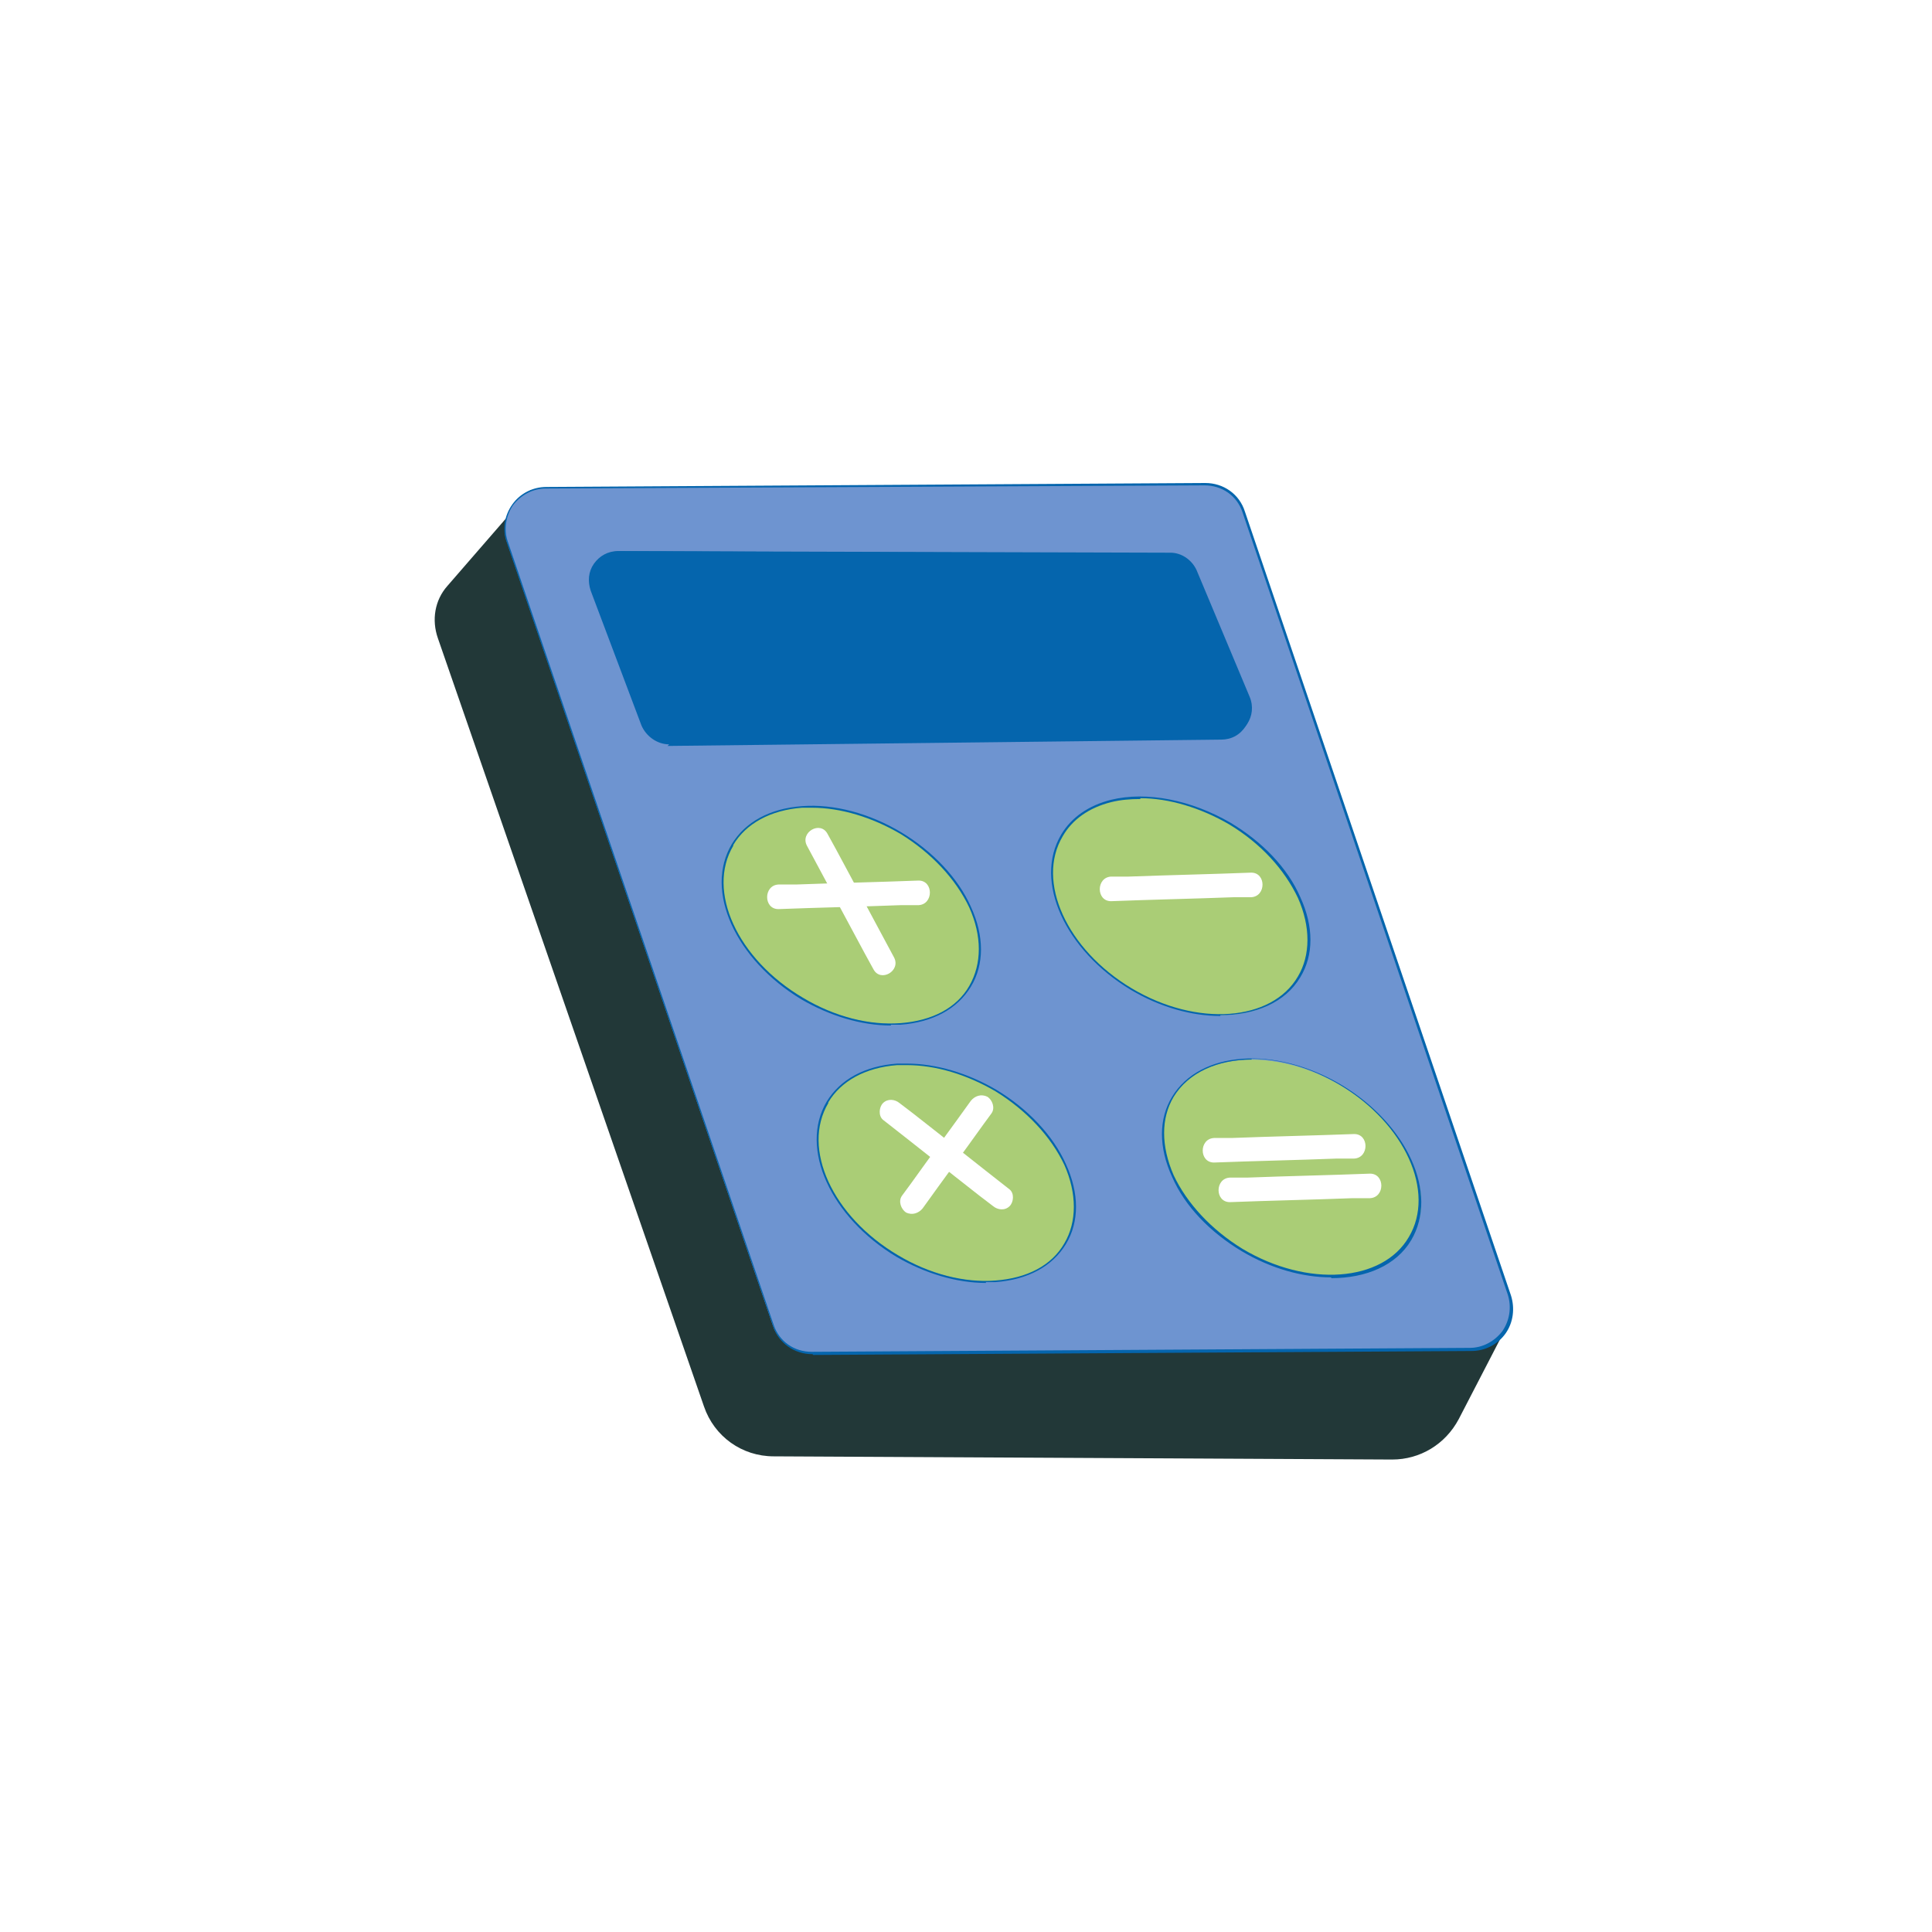
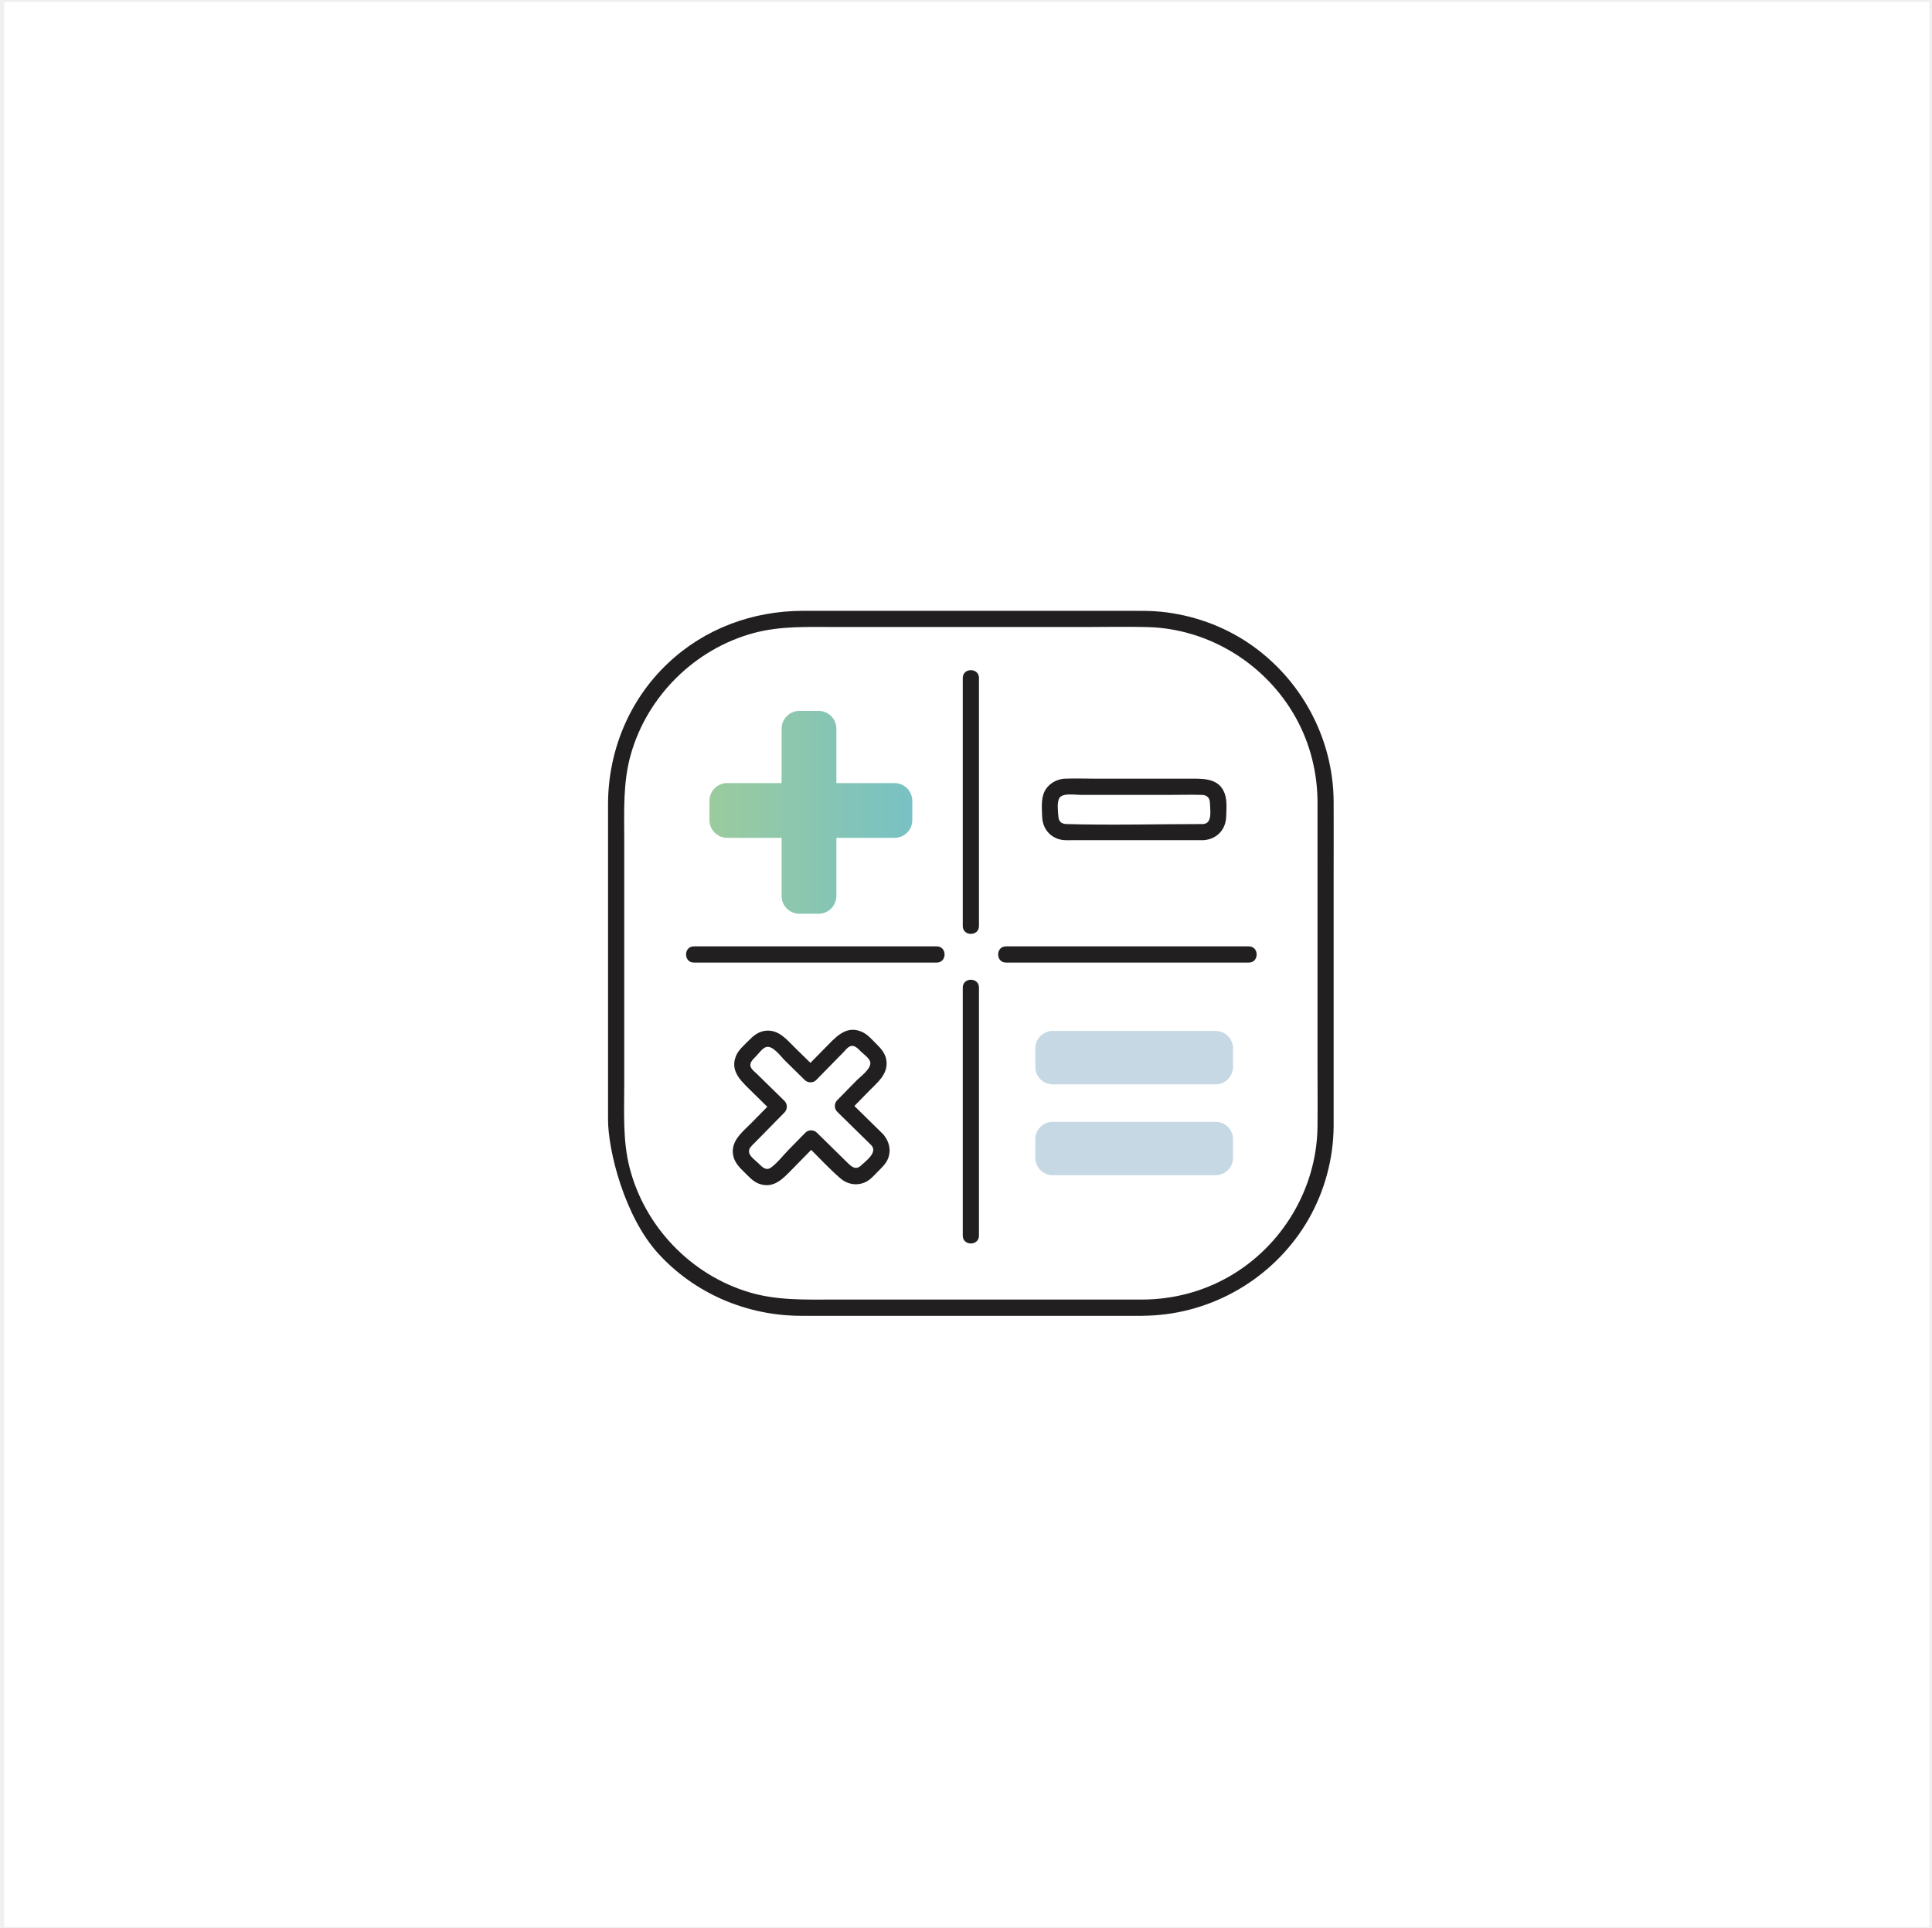
- <svg xmlns="http://www.w3.org/2000/svg" width="40" height="40" viewBox="0 0 40 40" fill="none">
-   <rect width="40" height="40" fill="white" />
-   <g clip-path="url(#clip0_1202_5277)">
-     <path d="M16.018 30.152L28.824 30.218C29.398 30.218 29.923 29.906 30.202 29.381L31.169 27.512L24.069 11.738C23.938 11.508 23.692 11.361 23.43 11.361L10.984 10.148L9.262 12.132C9 12.427 8.934 12.837 9.066 13.214L14.575 29.119C14.788 29.742 15.362 30.152 16.018 30.152Z" fill="#223838" />
-     <path d="M16.822 28.021L30.448 27.939C31.022 27.939 31.431 27.365 31.251 26.824L25.758 10.591C25.643 10.246 25.315 10.017 24.955 10.017L11.296 10.099C10.722 10.099 10.312 10.672 10.492 11.214L16.002 27.447C16.116 27.791 16.444 28.021 16.805 28.021H16.822Z" fill="#6E94D0" />
-     <path d="M16.822 28.037C16.444 28.037 16.116 27.807 16.002 27.447L10.492 11.23C10.394 10.967 10.443 10.672 10.607 10.443C10.771 10.213 11.033 10.082 11.312 10.082L24.954 10C25.332 10 25.66 10.23 25.774 10.59L31.284 26.824C31.366 27.086 31.333 27.381 31.169 27.611C31.005 27.84 30.743 27.971 30.464 27.971L16.838 28.053L16.822 28.037ZM24.954 10.049L11.296 10.115C11.033 10.115 10.787 10.246 10.623 10.459C10.476 10.672 10.427 10.951 10.508 11.197L16.018 27.43C16.133 27.775 16.444 27.988 16.805 27.988L30.431 27.906C30.694 27.906 30.939 27.775 31.104 27.561C31.251 27.348 31.3 27.07 31.218 26.807L25.725 10.607C25.61 10.262 25.299 10.049 24.938 10.049H24.954Z" fill="#0565AD" />
-     <path d="M26.908 20.235C27.469 19.294 26.82 17.873 25.459 17.062C24.097 16.251 22.539 16.356 21.978 17.297C21.417 18.239 22.066 19.66 23.427 20.471C24.789 21.282 26.347 21.177 26.908 20.235Z" fill="#AACD76" />
-     <path d="M25.266 21.035C24.676 21.035 24.02 20.855 23.413 20.494C22.052 19.674 21.396 18.248 21.97 17.28C22.183 16.92 22.544 16.674 23.003 16.559C23.741 16.379 24.659 16.559 25.479 17.035C26.135 17.428 26.66 17.969 26.922 18.576C27.201 19.183 27.201 19.773 26.922 20.232C26.611 20.757 25.988 21.019 25.266 21.019V21.035ZM23.61 16.543C23.397 16.543 23.2 16.559 23.003 16.608C22.544 16.723 22.2 16.969 22.003 17.313C21.446 18.248 22.085 19.658 23.43 20.462C24.774 21.265 26.332 21.15 26.873 20.215C27.135 19.773 27.135 19.183 26.873 18.592C26.594 18.002 26.102 17.461 25.447 17.067C24.856 16.723 24.2 16.526 23.61 16.526V16.543Z" fill="#0565AD" />
-     <path d="M20.079 20.416C20.64 19.475 19.991 18.054 18.629 17.243C17.268 16.431 15.709 16.537 15.148 17.478C14.588 18.419 15.236 19.84 16.598 20.651C17.959 21.463 19.518 21.357 20.079 20.416Z" fill="#AACD76" />
-     <path d="M18.445 21.232C17.838 21.232 17.182 21.035 16.592 20.691C15.231 19.871 14.575 18.445 15.149 17.477C15.428 17.018 15.936 16.739 16.608 16.69C17.264 16.641 18.002 16.838 18.658 17.231C19.314 17.625 19.839 18.182 20.101 18.773C20.38 19.379 20.38 19.97 20.101 20.429C19.822 20.888 19.314 21.166 18.642 21.216C18.576 21.216 18.51 21.216 18.445 21.216V21.232ZM15.182 17.51C14.624 18.445 15.264 19.855 16.625 20.658C17.281 21.052 18.002 21.232 18.642 21.183C19.297 21.134 19.806 20.871 20.068 20.412C20.331 19.953 20.331 19.379 20.068 18.789C19.789 18.199 19.281 17.657 18.642 17.264C18.051 16.92 17.412 16.723 16.805 16.723C16.739 16.723 16.674 16.723 16.608 16.723C15.953 16.772 15.444 17.051 15.182 17.494V17.51Z" fill="#0565AD" />
-     <path d="M22.056 25.749C22.617 24.808 21.968 23.387 20.607 22.576C19.245 21.764 17.687 21.87 17.126 22.811C16.565 23.753 17.214 25.173 18.576 25.985C19.937 26.796 21.495 26.69 22.056 25.749Z" fill="#AACD76" />
-     <path d="M20.412 26.562C19.806 26.562 19.15 26.365 18.559 26.02C17.198 25.201 16.543 23.774 17.116 22.807C17.395 22.348 17.904 22.069 18.576 22.02C18.642 22.02 18.707 22.02 18.773 22.02C19.379 22.02 20.035 22.216 20.625 22.561C21.281 22.954 21.806 23.512 22.069 24.102C22.347 24.709 22.347 25.299 22.069 25.758C21.79 26.217 21.281 26.496 20.609 26.545C20.544 26.545 20.478 26.545 20.412 26.545V26.562ZM17.149 22.839C16.592 23.774 17.231 25.184 18.592 25.988C19.248 26.381 19.97 26.562 20.609 26.512C21.265 26.463 21.773 26.201 22.036 25.742C22.298 25.299 22.298 24.709 22.036 24.118C21.757 23.528 21.249 22.987 20.609 22.593C20.019 22.249 19.379 22.052 18.773 22.052C18.707 22.052 18.642 22.052 18.576 22.052C17.92 22.102 17.412 22.38 17.149 22.823V22.839Z" fill="#0565AD" />
-     <path d="M29.222 25.657C29.783 24.716 29.134 23.295 27.773 22.484C26.412 21.673 24.853 21.778 24.292 22.719C23.731 23.661 24.38 25.081 25.742 25.893C27.103 26.704 28.661 26.599 29.222 25.657Z" fill="#AACD76" />
-     <path d="M27.562 26.447C26.971 26.447 26.316 26.266 25.709 25.905C25.053 25.512 24.528 24.971 24.266 24.364C23.987 23.757 23.987 23.167 24.266 22.708C24.84 21.757 26.398 21.642 27.775 22.462C29.136 23.282 29.792 24.709 29.218 25.676C28.906 26.201 28.283 26.463 27.562 26.463V26.447ZM25.922 21.937C25.217 21.937 24.61 22.2 24.299 22.708C24.036 23.151 24.036 23.725 24.299 24.331C24.578 24.922 25.086 25.463 25.725 25.856C27.07 26.66 28.628 26.545 29.169 25.61C29.726 24.676 29.087 23.265 27.742 22.462C27.136 22.101 26.496 21.921 25.906 21.921L25.922 21.937Z" fill="#0565AD" />
-     <path d="M12.263 12.214L13.313 15.001C13.395 15.231 13.624 15.395 13.87 15.378L25.332 15.247C25.758 15.247 26.037 14.821 25.873 14.427L24.774 11.804C24.676 11.591 24.463 11.443 24.233 11.443L12.837 11.41C12.427 11.41 12.132 11.82 12.28 12.197L12.263 12.214Z" fill="#0565AD" />
-     <path d="M13.854 15.411C13.608 15.411 13.378 15.247 13.28 15.018L12.23 12.23C12.165 12.033 12.181 11.836 12.296 11.672C12.411 11.508 12.591 11.41 12.788 11.41L24.184 11.459C24.43 11.459 24.643 11.607 24.741 11.836L25.84 14.46C25.922 14.64 25.906 14.854 25.791 15.034C25.676 15.214 25.496 15.313 25.282 15.313L13.821 15.444L13.854 15.411ZM12.279 12.214L13.329 15.001C13.411 15.214 13.624 15.362 13.854 15.362L25.315 15.231C25.512 15.231 25.676 15.132 25.791 14.968C25.906 14.804 25.906 14.608 25.84 14.444L24.741 11.82C24.659 11.607 24.446 11.476 24.217 11.476L12.821 11.427C12.64 11.427 12.46 11.508 12.361 11.672C12.247 11.82 12.23 12.017 12.296 12.197L12.279 12.214Z" fill="#0565AD" />
-     <path d="M18.51 19.822C18.117 19.084 17.707 18.33 17.313 17.592L17.133 17.264C16.985 16.985 16.559 17.231 16.707 17.51C17.1 18.248 17.51 19.002 17.904 19.74L18.084 20.068C18.232 20.347 18.658 20.101 18.51 19.822Z" fill="white" />
-     <path d="M16.116 18.822C16.969 18.789 17.805 18.773 18.658 18.74H19.019C19.33 18.723 19.33 18.231 19.019 18.231C18.166 18.264 17.33 18.281 16.477 18.313H16.116C15.805 18.33 15.805 18.822 16.116 18.822Z" fill="white" />
-     <path d="M23.003 18.658C23.856 18.625 24.692 18.608 25.545 18.576H25.905C26.217 18.559 26.217 18.067 25.905 18.067C25.053 18.1 24.217 18.117 23.364 18.149H23.003C22.692 18.166 22.692 18.658 23.003 18.658Z" fill="white" />
-     <path d="M25.135 24.069C25.987 24.036 26.824 24.02 27.676 23.987H28.037C28.349 23.97 28.349 23.479 28.037 23.479C27.184 23.511 26.348 23.528 25.495 23.561H25.135C24.823 23.577 24.823 24.069 25.135 24.069Z" fill="white" />
-     <path d="M25.463 24.889C26.316 24.856 27.152 24.84 28.005 24.807H28.365C28.677 24.791 28.677 24.299 28.365 24.299C27.513 24.332 26.676 24.348 25.824 24.381H25.463C25.151 24.397 25.151 24.889 25.463 24.889Z" fill="white" />
-     <path d="M20.904 24.627C20.232 24.102 19.576 23.577 18.904 23.052L18.625 22.839C18.527 22.757 18.379 22.741 18.281 22.839C18.199 22.921 18.183 23.102 18.281 23.184C18.953 23.708 19.609 24.233 20.281 24.758L20.56 24.971C20.659 25.053 20.806 25.069 20.904 24.971C20.986 24.889 21.003 24.709 20.904 24.627Z" fill="white" />
-     <path d="M20.101 22.79C19.691 23.363 19.265 23.937 18.855 24.511L18.674 24.757C18.592 24.872 18.658 25.036 18.756 25.102C18.887 25.167 19.019 25.118 19.101 25.02C19.511 24.446 19.937 23.872 20.347 23.298L20.527 23.052C20.609 22.937 20.544 22.773 20.445 22.708C20.314 22.642 20.183 22.691 20.101 22.79Z" fill="white" />
+ <svg xmlns="http://www.w3.org/2000/svg" width="449" height="448" viewBox="0 0 449 448" fill="none">
+   <rect width="447.401" height="447.401" transform="translate(0.98877 0.458008)" fill="white" />
+   <g clip-path="url(#clip0_1243_9758)">
+     <path d="M265.554 302.042H193.715C187.091 302.042 180.567 302.28 174.118 300.348C160.556 296.296 149.816 285.08 146.316 271.367C144.71 265.094 145.074 258.582 145.074 252.159C145.074 242.624 145.074 233.101 145.074 223.566C145.074 214.031 145.074 204.572 145.074 195.074C145.074 188.45 144.76 181.838 146.592 175.377C150.431 161.764 161.484 150.837 175.134 147.136C181.395 145.442 187.806 145.73 194.229 145.73H222.195C232.131 145.73 242.08 145.73 252.017 145.73C256.897 145.73 261.79 145.618 266.67 145.743C281.036 146.107 294.335 154.412 301.235 166.971C304.497 172.918 306.165 179.592 306.191 186.367C306.191 187.885 306.191 189.403 306.191 190.909V216.578C306.191 226.728 306.191 236.865 306.191 247.015C306.191 251.971 306.241 256.914 306.191 261.869C306.027 276.247 297.985 289.697 285.49 296.785C279.417 300.235 272.555 302.004 265.566 302.042C263.145 302.042 263.145 305.818 265.566 305.806C280.459 305.731 294.447 298.115 302.665 285.707C306.768 279.509 309.202 272.308 309.804 264.918C309.992 262.71 309.942 260.489 309.942 258.269C309.942 250.013 309.942 241.746 309.942 233.49C309.942 223.052 309.942 212.614 309.942 202.175C309.942 196.906 309.967 191.624 309.942 186.355C309.879 171.676 302.464 157.863 290.357 149.595C284.222 145.417 277.071 142.895 269.707 142.167C267.411 141.942 265.115 141.967 262.819 141.967H186.714C174.996 141.967 163.805 146.044 155.236 154.149C146.19 162.68 141.31 174.586 141.31 186.957C141.31 193.569 141.31 200.18 141.31 206.792V238.697C141.31 245.873 141.31 253.05 141.31 260.226C141.31 267.402 145.124 282.696 152.928 291.29C161.434 300.649 173.579 305.806 186.175 305.818C192.423 305.818 198.671 305.818 204.919 305.818H265.554C267.975 305.818 267.975 302.055 265.554 302.055V302.042Z" fill="#221F20" />
+     <path d="M207.88 182.002H194.38V169.368C194.38 167.084 192.524 165.228 190.24 165.228H185.786C183.503 165.228 181.646 167.084 181.646 169.368V182.002H169.012C166.729 182.002 164.872 183.858 164.872 186.142V190.596C164.872 192.879 166.729 194.736 169.012 194.736H181.646V208.235C181.646 210.519 183.503 212.376 185.786 212.376H190.24C192.524 212.376 194.38 210.519 194.38 208.235V194.736H207.88C210.163 194.736 212.02 192.879 212.02 190.596V186.142C212.02 183.858 210.163 182.002 207.88 182.002Z" fill="url(#paint0_linear_1243_9758)" />
+     <path d="M205.195 263.563C202.535 260.954 199.876 258.344 197.228 255.747V258.407C198.834 256.763 200.44 255.132 202.046 253.489C203.928 251.569 206.262 249.762 206.036 246.776C205.898 244.97 204.831 243.765 203.614 242.574C202.586 241.557 201.582 240.353 200.214 239.776C196.965 238.396 194.719 240.541 192.649 242.649C190.78 244.556 188.91 246.463 187.041 248.357H189.701C188.057 246.751 186.426 245.145 184.783 243.54C182.863 241.658 181.056 239.324 178.071 239.55C176.264 239.688 175.059 240.754 173.868 241.971C172.851 243 171.647 244.004 171.07 245.371C169.69 248.621 171.835 250.866 173.943 252.937C175.85 254.806 177.757 256.675 179.651 258.545V255.885C177.995 257.566 176.339 259.26 174.683 260.941C172.801 262.861 170.154 264.83 170.304 267.816C170.392 269.711 171.484 270.978 172.764 272.22C173.855 273.286 174.909 274.579 176.389 275.118C179.789 276.373 181.96 273.939 184.08 271.781L189.839 265.909H187.179C189.876 268.556 192.461 271.392 195.309 273.876C196.827 275.193 198.897 275.632 200.791 274.892C202.109 274.39 202.987 273.349 203.941 272.37C204.894 271.392 205.935 270.489 206.412 269.184C207.165 267.164 206.588 265.119 205.183 263.551C203.564 261.744 200.904 264.416 202.523 266.21C203.991 267.841 201.268 269.799 200.177 270.827C198.872 272.082 197.906 271.166 196.902 270.187L189.839 263.249C189.124 262.547 187.894 262.522 187.179 263.249L183.265 267.239C181.972 268.556 180.705 270.25 179.212 271.342C178.008 272.22 177.117 271.216 176.289 270.401C175.624 269.748 174.231 268.807 174.081 267.804C173.943 266.925 174.633 266.361 175.185 265.809L177.569 263.387C179.149 261.769 180.743 260.151 182.324 258.545C183.026 257.83 183.051 256.6 182.324 255.885C181.044 254.63 179.764 253.376 178.485 252.121L175.913 249.599C175.511 249.198 174.934 248.784 174.633 248.295C173.905 247.128 174.947 246.275 175.687 245.509C176.314 244.869 177.104 243.703 177.983 243.376C179.538 242.799 181.521 245.622 182.437 246.513C183.967 248.019 185.498 249.524 187.028 251.017C187.744 251.72 188.973 251.745 189.688 251.017C190.943 249.737 192.197 248.458 193.452 247.178L195.974 244.606C196.375 244.205 196.789 243.627 197.279 243.326C198.445 242.599 199.298 243.64 200.064 244.38C200.704 245.007 201.87 245.798 202.197 246.676C202.774 248.232 199.951 250.214 199.06 251.13C197.555 252.661 196.049 254.191 194.556 255.722C193.853 256.437 193.828 257.666 194.556 258.382C197.216 260.991 199.876 263.601 202.523 266.198C204.254 267.892 206.914 265.232 205.183 263.538L205.195 263.563Z" fill="#221F20" />
+     <path d="M279.656 191.523C269.054 191.523 258.415 191.824 247.827 191.523C246.697 191.486 246.058 190.959 245.97 189.779C245.882 188.663 245.593 186.492 246.196 185.489C246.961 184.234 249.897 184.748 251.101 184.748H271.689C274.236 184.748 276.795 184.673 279.342 184.748C280.609 184.786 281.187 185.514 281.199 186.756C281.224 188.211 281.814 191.385 279.656 191.511C277.247 191.661 277.235 195.425 279.656 195.274C282.717 195.086 284.85 192.903 284.963 189.842C285.026 188.186 285.201 186.141 284.662 184.548C283.482 181.085 280.208 180.972 277.209 180.972H254.401C252.142 180.972 249.872 180.897 247.613 180.972C245.355 181.047 243.147 182.415 242.444 184.736C241.968 186.304 242.143 188.311 242.206 189.93C242.331 192.916 244.514 195.149 247.513 195.274C248.052 195.3 248.604 195.274 249.144 195.274H279.656C282.077 195.274 282.077 191.511 279.656 191.511V191.523Z" fill="#221F20" />
+     <path d="M282.517 260.728H244.653C242.421 260.728 240.613 262.536 240.613 264.767V269.096C240.613 271.327 242.421 273.136 244.653 273.136H282.517C284.748 273.136 286.557 271.327 286.557 269.096V264.767C286.557 262.536 284.748 260.728 282.517 260.728Z" fill="#C5D8E3" />
+     <path d="M282.517 239.613H244.653C242.421 239.613 240.613 241.422 240.613 243.653V247.982C240.613 250.213 242.421 252.021 244.653 252.021H282.517C284.748 252.021 286.557 250.213 286.557 247.982V243.653C286.557 241.422 284.748 239.613 282.517 239.613Z" fill="#C5D8E3" />
+     <path d="M223.75 157.574V215.236C223.75 217.657 227.514 217.657 227.514 215.236V157.574C227.514 155.152 223.75 155.152 223.75 157.574Z" fill="#221F20" />
+     <path d="M223.75 229.526V287.188C223.75 289.609 227.514 289.609 227.514 287.188V229.526C227.514 227.105 223.75 227.105 223.75 229.526Z" fill="#221F20" />
+     <path d="M161.258 223.717H217.703C220.124 223.717 220.124 219.953 217.703 219.953H161.258C158.837 219.953 158.837 223.717 161.258 223.717Z" fill="#221F20" />
+     <path d="M233.787 223.717H290.232C292.653 223.717 292.653 219.953 290.232 219.953H233.787C231.366 219.953 231.366 223.717 233.787 223.717Z" fill="#221F20" />
  </g>
  <defs>
-     <clipPath id="clip0_1202_5277">
-       <rect width="22.317" height="20.234" fill="white" transform="translate(9 10)" />
+     <linearGradient id="paint0_linear_1243_9758" x1="164.86" y1="188.802" x2="212.033" y2="188.802" gradientUnits="userSpaceOnUse">
+       <stop stop-color="#9BCB9E" />
+       <stop offset="1" stop-color="#78C1C4" />
+     </linearGradient>
+     <clipPath id="clip0_1243_9758">
+       <rect width="168.644" height="163.839" fill="white" transform="translate(141.31 141.967)" />
    </clipPath>
  </defs>
</svg>
